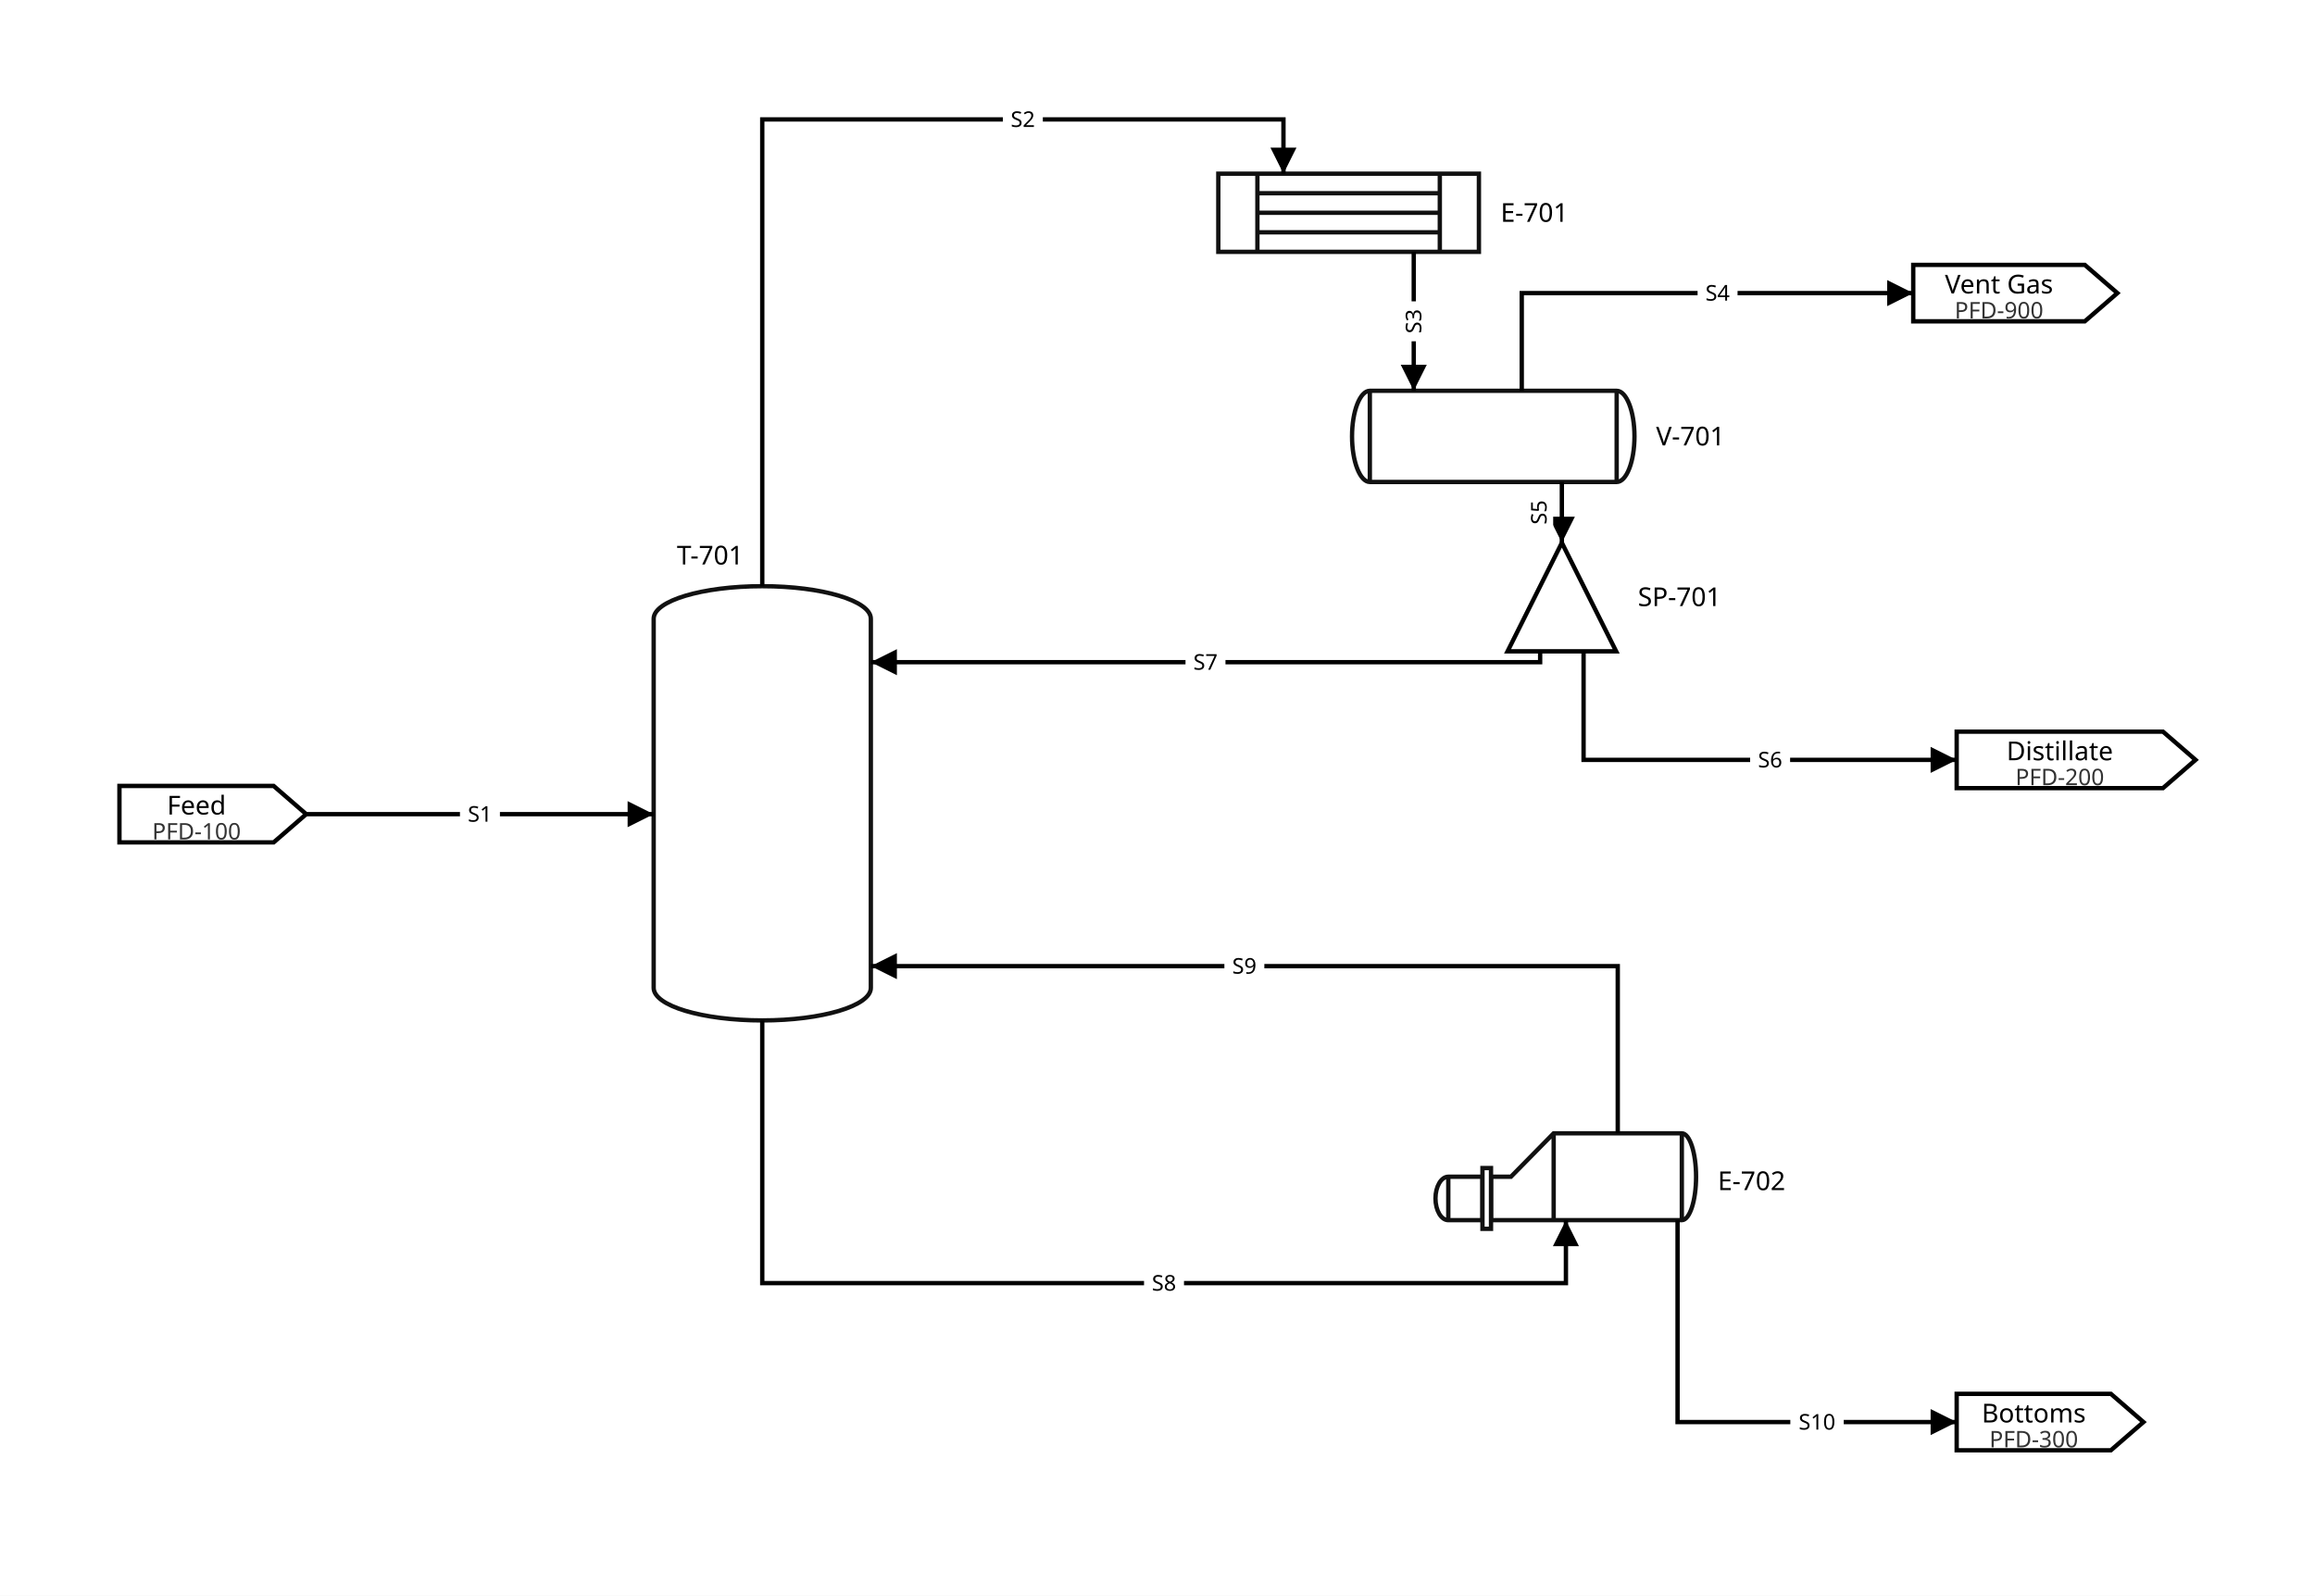
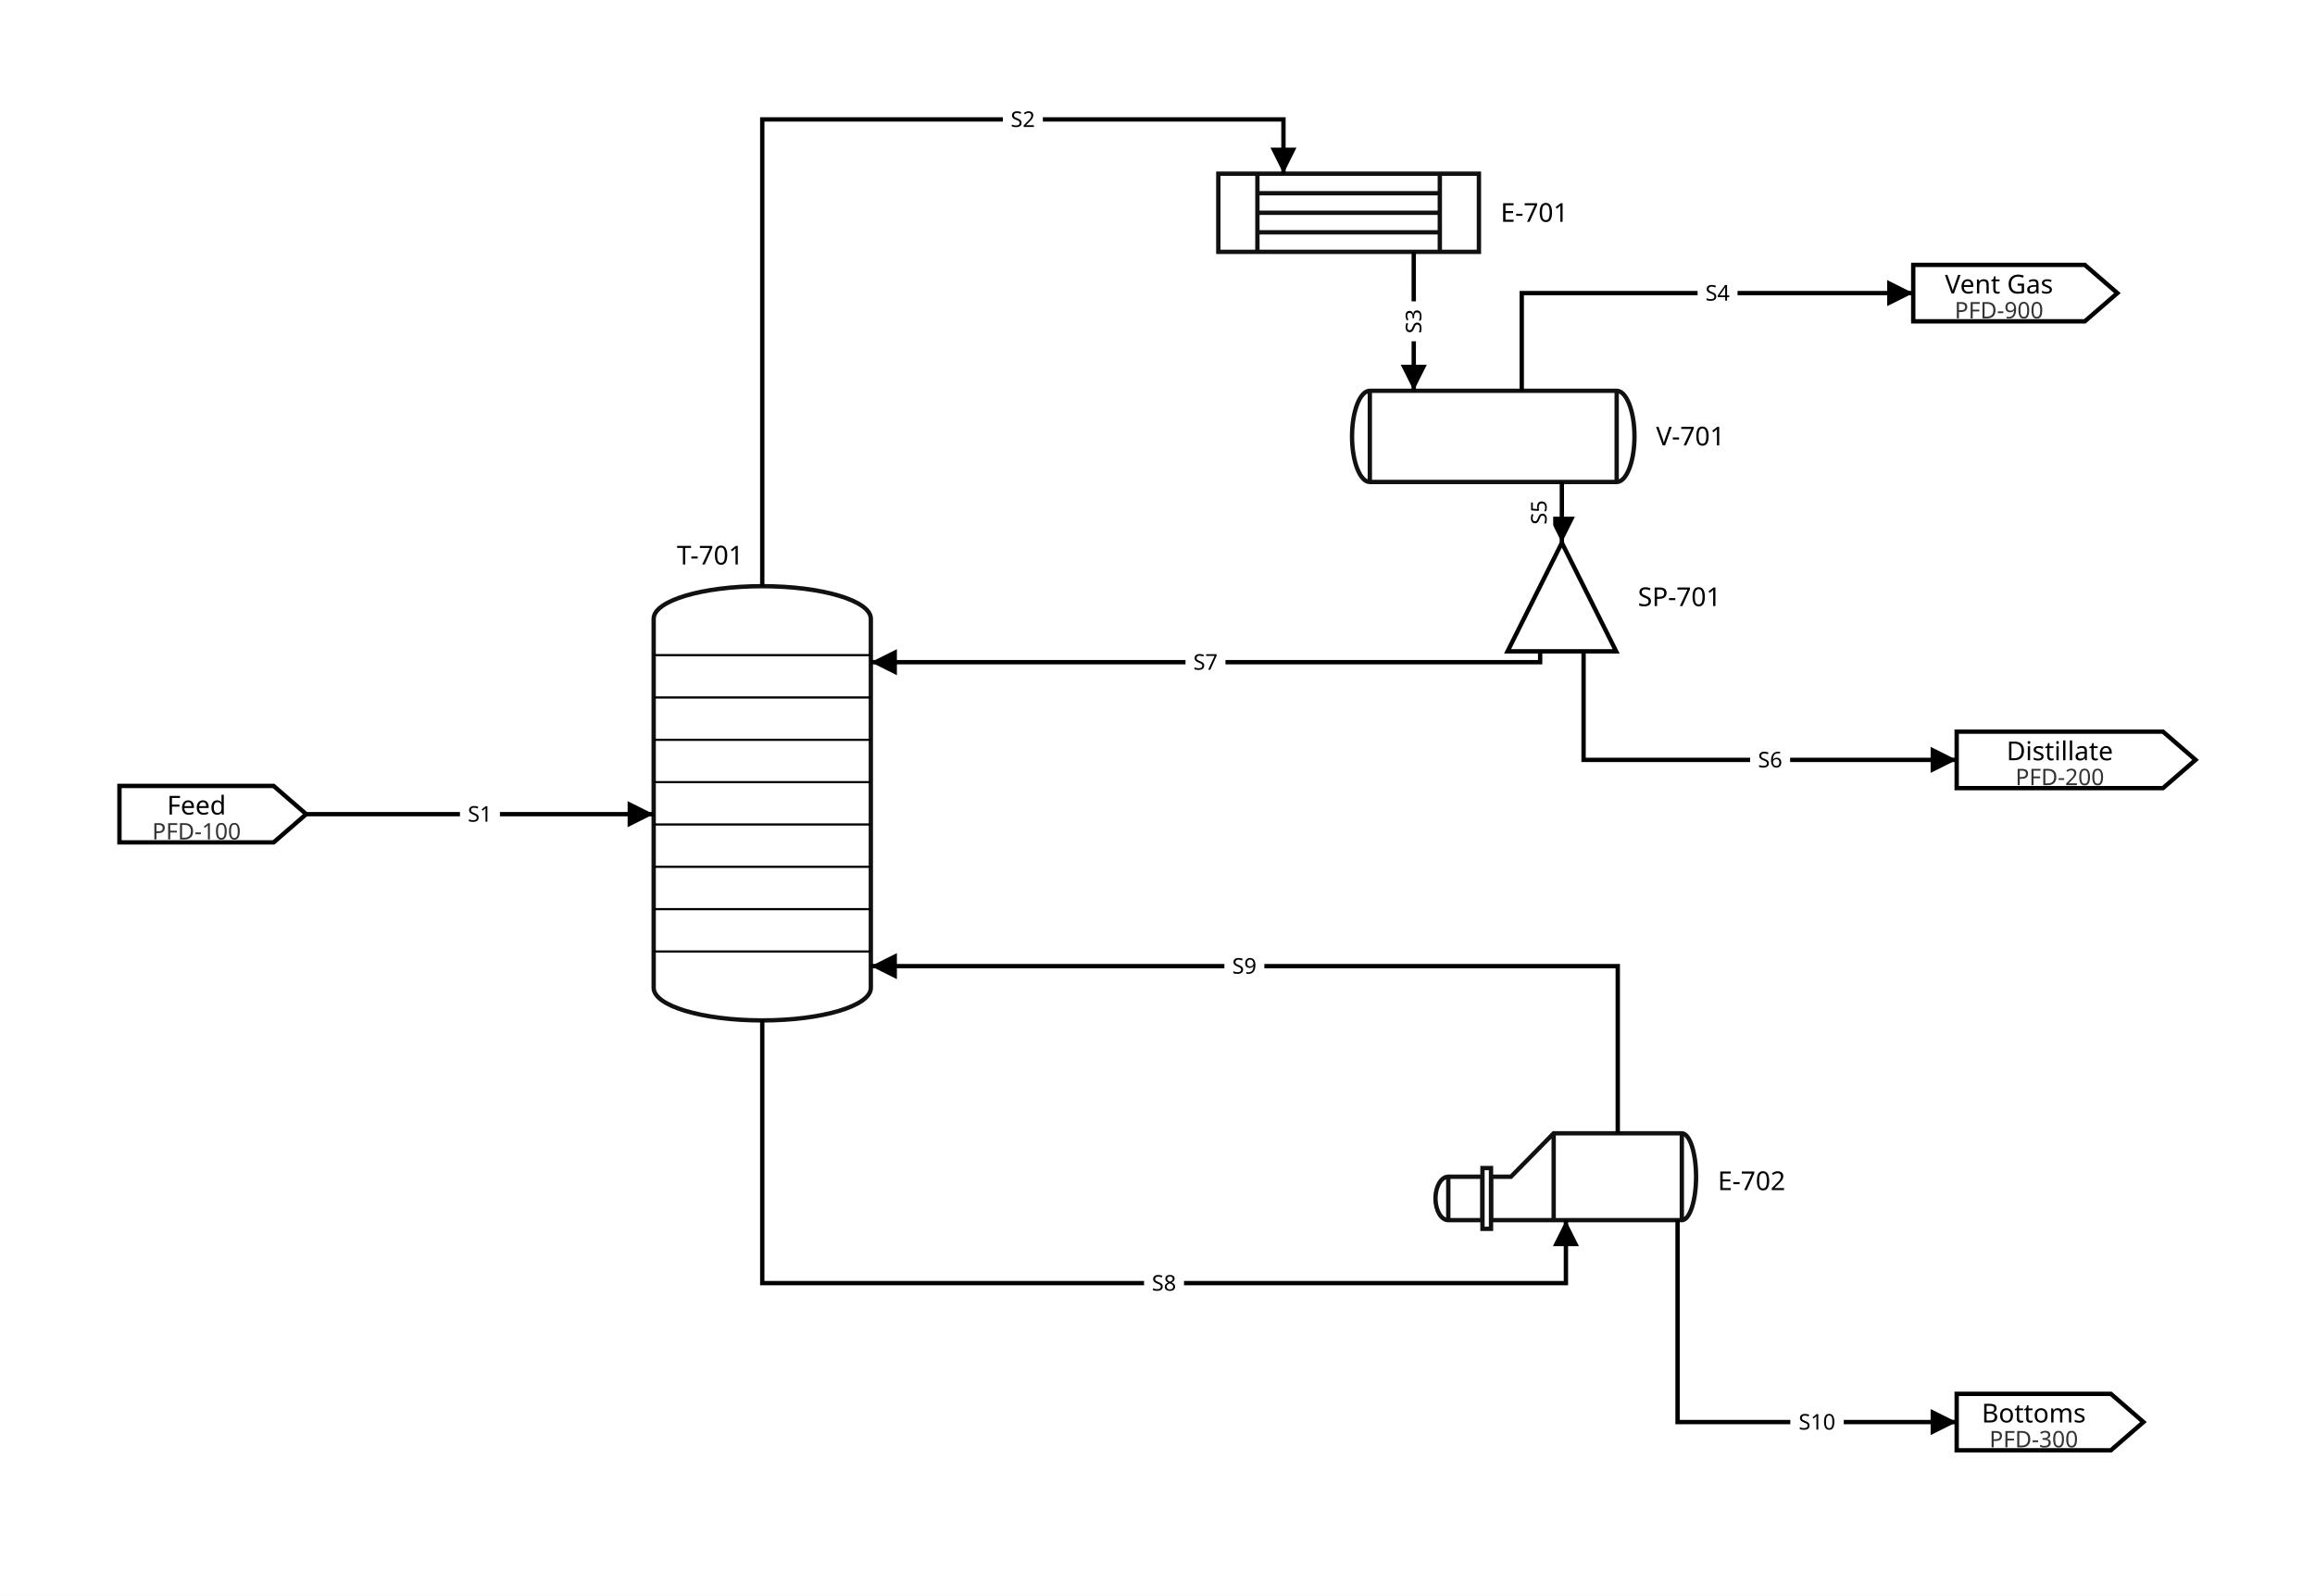
<svg xmlns="http://www.w3.org/2000/svg" width="1066" height="735" viewBox="-1.0 -10.0 1066.0 735.0">
  <rect x="-1.0" y="-10.0" width="1066.0" height="735.0" fill="white" />
  <defs>
    <marker id="arrow_black" viewBox="0 0 10 10" refX="10" refY="5" markerWidth="12" markerHeight="12" markerUnits="userSpaceOnUse" orient="auto-start-reverse">
      <path d="M 0 0 L 10 5 L 0 10 z" fill="black" />
    </marker>
-     <symbol id="sym_column" viewBox="0 0 100.0 200.0" overflow="visible">
-       <path d="M 0.0 15.0 A 50.0 15.0 0.0 0 1 50.0 0.0 A 50.0 15.0 0.0 0 1 100.0 15.0 L 100.0 185.0 A 50.0 15.0 0.0 0 1 50.0 200.0 A 50.0 15.0 0.0 0 1 0.0 185.0 Z" fill="white" stroke="#111" stroke-width="2.0" />
+     <symbol id="sym_column_ca96092fd" viewBox="0 0 100.0 200.0" overflow="visible">
+       <path d="M 0 15 A 50 15 0 0 1 50 0 A 50 15 0 0 1 100 15 L 100 185 A 50 15 0 0 1 50 200 A 50 15 0 0 1 0 185 Z" fill="white" stroke="#111" stroke-width="2" />
+       <line x1="0" y1="31.75" x2="100" y2="31.75" fill="none" stroke="black" stroke-width="1" />
+       <line x1="0" y1="51.25" x2="100" y2="51.25" fill="none" stroke="black" stroke-width="1" />
+       <line x1="0" y1="70.75" x2="100" y2="70.75" fill="none" stroke="black" stroke-width="1" />
+       <line x1="0" y1="90.25" x2="100" y2="90.25" fill="none" stroke="black" stroke-width="1" />
+       <line x1="0" y1="109.75" x2="100" y2="109.75" fill="none" stroke="black" stroke-width="1" />
+       <line x1="0" y1="129.25" x2="100" y2="129.25" fill="none" stroke="black" stroke-width="1" />
+       <line x1="0" y1="148.75" x2="100" y2="148.75" fill="none" stroke="black" stroke-width="1" />
+       <line x1="0" y1="168.25" x2="100" y2="168.25" fill="none" stroke="black" stroke-width="1" />
    </symbol>
    <symbol id="sym_hex_kettle_s120x44" viewBox="0 0 120 44" overflow="visible">
      <path d="M 5.902 20 L 21.639 20 L 21.639 40 L 5.902 40 A 10 5.902 90 0 1 0 30 A 10 5.902 90 0 1 5.902 20 M 25.574 20 L 34.754 20 L 54.426 0 L 113.443 0 A 20 6.557 90 0 1 120 20 A 20 6.557 90 0 1 113.443 40 L 25.574 40 Z M 5.902 20 L 5.902 40 M 54.426 0 L 54.426 40 M 113.443 0 L 113.443 40" fill="white" stroke="#111" stroke-width="2" />
      <rect x="21.639" y="16" width="3.934" height="28" fill="white" stroke="#111" stroke-width="2" />
    </symbol>
    <symbol id="sym_hex_straight_tubes_s120x36" viewBox="0 0 100.0 30.0" overflow="visible">
      <rect x="0.0" y="0.0" width="100.0" height="30.0" fill="white" stroke="#111" stroke-width="1.667" />
      <path d="M 15.0 0.0 L 15.0 30.0 M 85.0 0.0 L 85.0 30.0 M 85.0 7.5 L 15.0 7.5 M 85.0 15.0 L 15.0 15.0 M 85.0 22.5 L 15.0 22.5" fill="none" stroke="#111" stroke-width="1.667" />
    </symbol>
    <symbol id="sym_splitter" viewBox="0 0 50.0 50.0" overflow="visible">
      <polygon points="0,25 50,0 50,50" fill="none" stroke="black" stroke-width="2" />
    </symbol>
    <symbol id="sym_vessel_horizontal_s130x42" viewBox="0 0 130 42" overflow="visible">
      <path d="M 8.198 42 L 121.859 42 A 21 8.197 90 0 0 130.056 21 A 21 8.197 90 0 0 121.859 0 L 8.198 0 A 21 8.197 90 0 0 0.001 21 A 21 8.197 90 0 0 8.198 42 Z M 8.198 0 L 8.198 42 M 121.859 0 L 121.859 42" fill="white" stroke="#111" stroke-width="2" />
    </symbol>
  </defs>
  <g id="units">
    <polygon points="54.0,352.0 125,352.0 140,365.0 125,378.0 54.0,378.0" fill="transparent" stroke="black" stroke-width="2" />
    <text x="89.5" y="361.0" font-family="sans-serif" font-size="12" text-anchor="middle" dominant-baseline="middle">Feed</text>
    <text x="89.5" y="373.0" font-family="sans-serif" font-size="10.5" text-anchor="middle" dominant-baseline="middle" fill="#333">PFD-100</text>
-     <use href="#sym_column" x="300" y="260" width="100.0" height="200.0" />
+     <use href="#sym_column_ca96092fd" x="300" y="260" width="100.0" height="200.0" />
    <use href="#sym_hex_straight_tubes_s120x36" x="560" y="70" width="120" height="36" transform="translate(1240, 0) scale(-1, 1)" />
    <use href="#sym_vessel_horizontal_s130x42" x="621.58" y="170" width="130" height="42" />
    <polygon points="880,112 959.0,112 974.0,125 959.0,138 880,138" fill="transparent" stroke="black" stroke-width="2" />
    <text x="919.5" y="121" font-family="sans-serif" font-size="12" text-anchor="middle" dominant-baseline="middle">Vent Gas</text>
    <text x="919.5" y="133" font-family="sans-serif" font-size="10.5" text-anchor="middle" dominant-baseline="middle" fill="#333">PFD-900</text>
    <use href="#sym_splitter" x="693.2" y="240" width="50.0" height="50.0" transform="rotate(90, 718.2, 265)" />
    <polygon points="900,327 995.0,327 1010.0,340 995.0,353 900,353" fill="transparent" stroke="black" stroke-width="2" />
    <text x="947.5" y="336" font-family="sans-serif" font-size="12" text-anchor="middle" dominant-baseline="middle">Distillate</text>
    <text x="947.5" y="348" font-family="sans-serif" font-size="10.5" text-anchor="middle" dominant-baseline="middle" fill="#333">PFD-200</text>
    <use href="#sym_hex_kettle_s120x44" x="660" y="512" width="120" height="44" />
    <polygon points="900,632 971.0,632 986.0,645 971.0,658 900,658" fill="transparent" stroke="black" stroke-width="2" />
    <text x="935.5" y="641" font-family="sans-serif" font-size="12" text-anchor="middle" dominant-baseline="middle">Bottoms</text>
    <text x="935.5" y="653" font-family="sans-serif" font-size="10.5" text-anchor="middle" dominant-baseline="middle" fill="#333">PFD-300</text>
  </g>
  <g id="streams">
    <path d="M 140.0,365.0 L 300.0,365.0" fill="none" stroke="black" stroke-width="2" marker-end="url(#arrow_black)" />
    <path d="M 350.0,260.0 L 350.0,45.0 L 590.0,45.0 L 590.0,70.0" fill="none" stroke="black" stroke-width="2" marker-end="url(#arrow_black)" />
    <path d="M 650.0,106.0 L 650.0,170.0" fill="none" stroke="black" stroke-width="2" marker-end="url(#arrow_black)" />
    <path d="M 699.727,170.0 L 699.727,125.0 L 880,125.0" fill="none" stroke="black" stroke-width="2" marker-end="url(#arrow_black)" />
    <path d="M 718.197,212.0 L 718.197,240.0" fill="none" stroke="black" stroke-width="2" marker-end="url(#arrow_black)" />
    <path d="M 728.197,290.0 L 728.197,340.0 L 900,340.0" fill="none" stroke="black" stroke-width="2" marker-end="url(#arrow_black)" />
    <path d="M 708.197,290.0 L 708.197,295.0 L 400.0,295.0" fill="none" stroke="black" stroke-width="2" marker-end="url(#arrow_black)" />
    <path d="M 350.0,460.0 L 350.0,581.0 L 720.066,581.0 L 720.066,552.0" fill="none" stroke="black" stroke-width="2" marker-end="url(#arrow_black)" />
    <path d="M 743.934,512.0 L 743.934,435.0 L 400.0,435.0" fill="none" stroke="black" stroke-width="2" marker-end="url(#arrow_black)" />
    <path d="M 771.475,552.0 L 771.475,645.0 L 900,645.0" fill="none" stroke="black" stroke-width="2" marker-end="url(#arrow_black)" />
    <rect x="210.8" y="358.5" width="18.4" height="13.0" fill="white" />
    <text x="220.0" y="365.0" font-family="sans-serif" font-size="10" text-anchor="middle" dominant-baseline="middle" fill="black">S1</text>
    <rect x="460.8" y="38.5" width="18.4" height="13.0" fill="white" />
    <text x="470.0" y="45.0" font-family="sans-serif" font-size="10" text-anchor="middle" dominant-baseline="middle" fill="black">S2</text>
    <rect x="643.5" y="128.8" width="13.0" height="18.4" fill="white" />
    <text x="650.0" y="138.0" font-family="sans-serif" font-size="10" text-anchor="middle" dominant-baseline="middle" fill="black" transform="rotate(-90, 650.0, 138.0)">S3</text>
    <rect x="780.7" y="118.5" width="18.4" height="13.0" fill="white" />
    <text x="789.9" y="125.0" font-family="sans-serif" font-size="10" text-anchor="middle" dominant-baseline="middle" fill="black">S4</text>
    <rect x="701.2" y="216.8" width="13.0" height="18.4" fill="white" />
    <text x="707.7" y="226.0" font-family="sans-serif" font-size="10" text-anchor="middle" dominant-baseline="middle" fill="black" transform="rotate(-90, 707.7, 226.0)">S5</text>
    <rect x="804.9" y="333.5" width="18.4" height="13.0" fill="white" />
    <text x="814.1" y="340.0" font-family="sans-serif" font-size="10" text-anchor="middle" dominant-baseline="middle" fill="black">S6</text>
    <rect x="544.9" y="288.5" width="18.4" height="13.0" fill="white" />
    <text x="554.1" y="295.0" font-family="sans-serif" font-size="10" text-anchor="middle" dominant-baseline="middle" fill="black">S7</text>
    <rect x="525.8" y="574.5" width="18.4" height="13.0" fill="white" />
    <text x="535.0" y="581.0" font-family="sans-serif" font-size="10" text-anchor="middle" dominant-baseline="middle" fill="black">S8</text>
    <rect x="562.8" y="428.5" width="18.4" height="13.0" fill="white" />
    <text x="572.0" y="435.0" font-family="sans-serif" font-size="10" text-anchor="middle" dominant-baseline="middle" fill="black">S9</text>
    <rect x="823.4" y="638.5" width="24.6" height="13.0" fill="white" />
    <text x="835.7" y="645.0" font-family="sans-serif" font-size="10" text-anchor="middle" dominant-baseline="middle" fill="black">S10</text>
  </g>
  <g id="unit_labels">
    <rect x="305.5" y="238.0" width="41.0" height="15.0" fill="white" />
    <text x="326.0" y="250" font-family="sans-serif" font-size="12" text-anchor="middle" dominant-baseline="baseline">T-701</text>
    <rect x="690.0" y="80.5" width="41.0" height="15.0" fill="white" />
    <text x="690" y="88.0" font-family="sans-serif" font-size="12" text-anchor="start" dominant-baseline="middle">E-701</text>
    <rect x="761.6" y="183.5" width="41.0" height="15.0" fill="white" />
    <text x="761.585" y="191.0" font-family="sans-serif" font-size="12" text-anchor="start" dominant-baseline="middle">V-701</text>
    <rect x="753.2" y="257.5" width="47.6" height="15.0" fill="white" />
    <text x="753.197" y="265.0" font-family="sans-serif" font-size="12" text-anchor="start" dominant-baseline="middle">SP-701</text>
    <rect x="790.0" y="526.5" width="41.0" height="15.0" fill="white" />
    <text x="790" y="534.0" font-family="sans-serif" font-size="12" text-anchor="start" dominant-baseline="middle">E-702</text>
  </g>
</svg>
